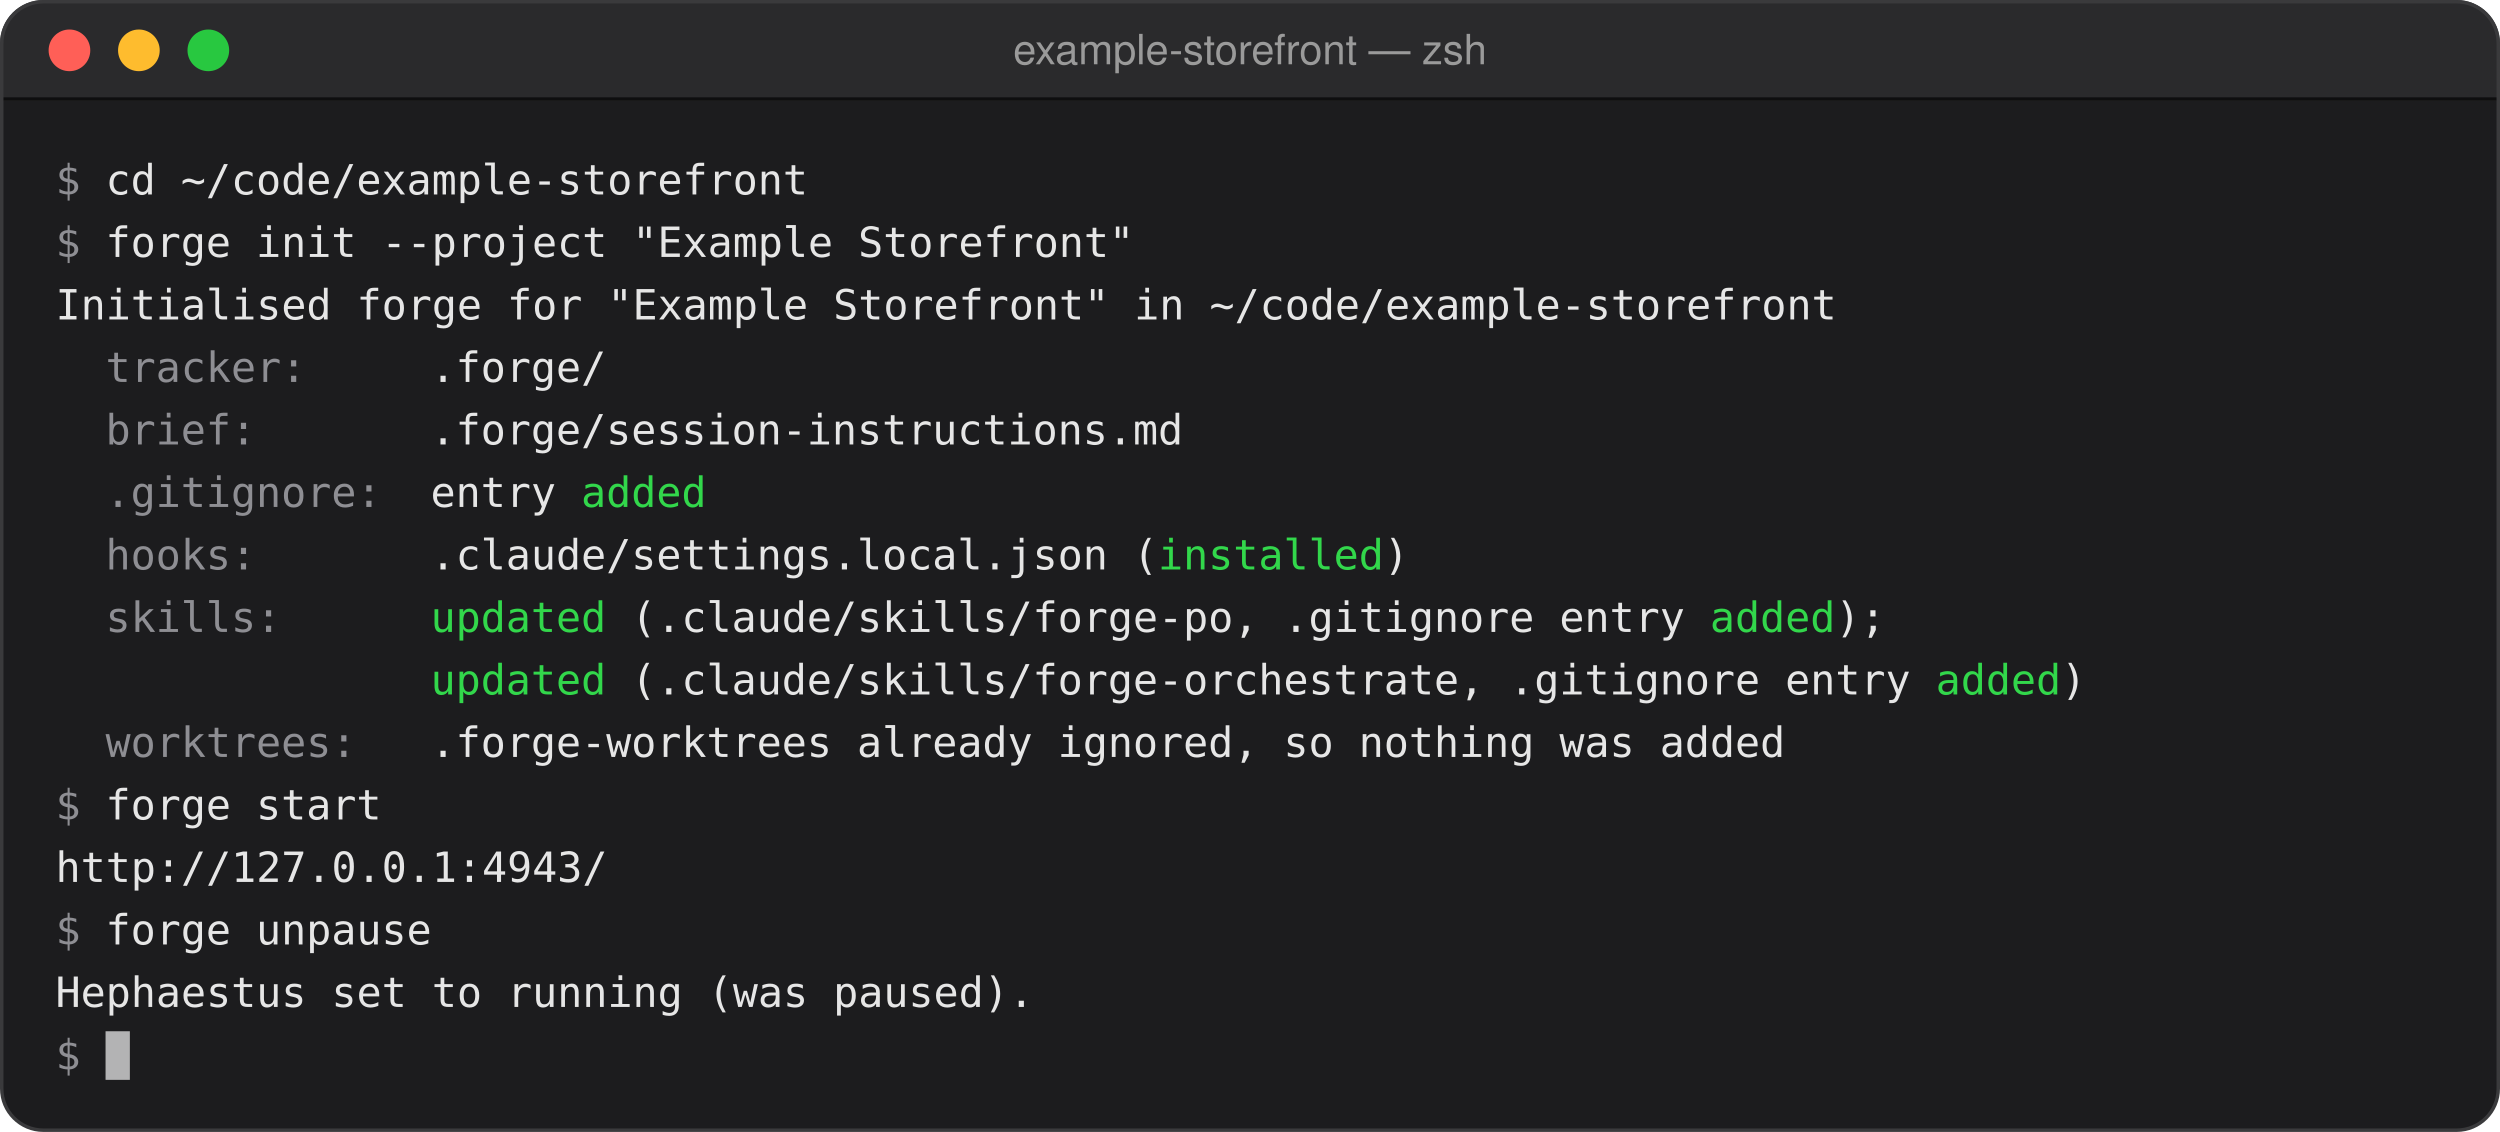
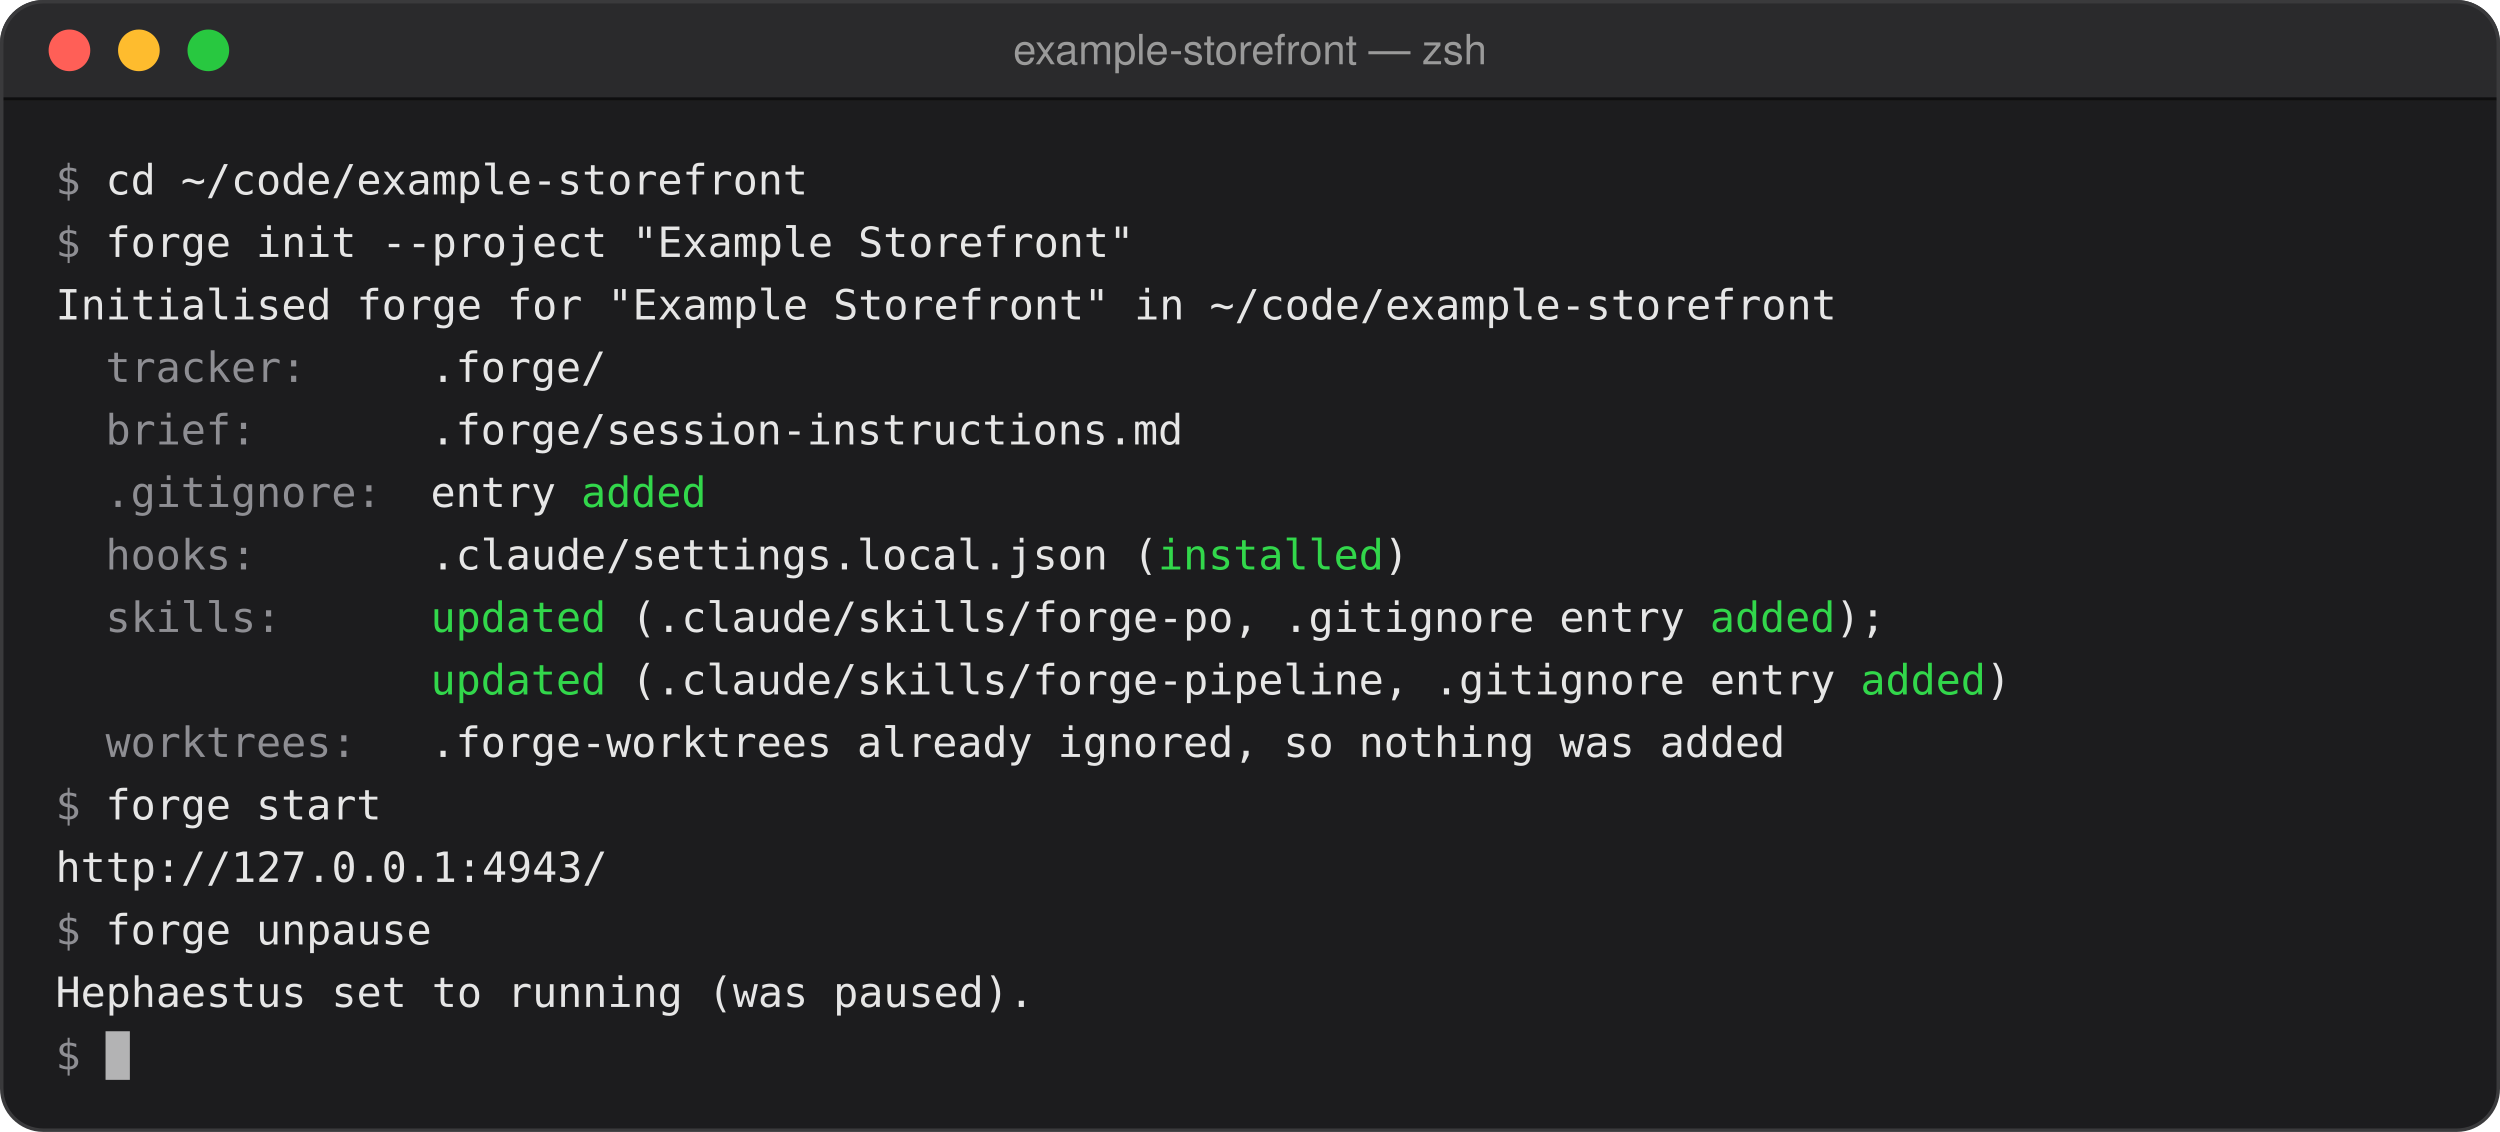
<svg xmlns="http://www.w3.org/2000/svg" width="720" height="326" viewBox="0 0 720 326" role="img">
  <rect x="0.5" y="0.5" width="719" height="325" rx="12" fill="#1C1C1E" stroke="#3A3A3C" />
  <path d="M0.5,28.5 V12.5 A12,12 0 0 1 12.5,0.5 H707.5 A12,12 0 0 1 719.5,12.5 V28.5 Z" fill="#2A2A2C" stroke="#3A3A3C" />
  <line x1="1" y1="28.5" x2="719" y2="28.5" stroke="#0E0E0F" />
  <circle cx="20" cy="14.5" r="6" fill="#FF5F57" />
  <circle cx="40" cy="14.5" r="6" fill="#FEBC2E" />
  <circle cx="60" cy="14.5" r="6" fill="#28C840" />
  <text x="360" y="18.5" text-anchor="middle" font-family="-apple-system,BlinkMacSystemFont,'Segoe UI',Helvetica,Arial,sans-serif" font-size="12" fill="#9a9a9a">example-storefront — zsh</text>
  <g font-family="ui-monospace,'SF Mono',Menlo,Consolas,monospace" font-size="12" fill="#E6E6E6">
    <text x="16" y="56" fill="#8E8E93">$</text>
    <text x="30.4" y="56">cd ~/code/example-storefront</text>
    <text x="16" y="74" fill="#8E8E93">$</text>
    <text x="30.4" y="74">forge init --project "Example Storefront"</text>
    <text x="16" y="92">Initialised forge for "Example Storefront" in ~/code/example-storefront</text>
    <text x="30.4" y="110" fill="#8E8E93">tracker:</text>
    <text x="124" y="110">.forge/</text>
    <text x="30.4" y="128" fill="#8E8E93">brief:</text>
    <text x="124" y="128">.forge/session-instructions.md</text>
    <text x="30.4" y="146" fill="#8E8E93">.gitignore:</text>
    <text x="124" y="146">entry <tspan fill="#32D74B">added</tspan>
    </text>
    <text x="30.4" y="164" fill="#8E8E93">hooks:</text>
    <text x="124" y="164">.claude/settings.local.json (<tspan fill="#32D74B">installed</tspan>)</text>
    <text x="30.4" y="182" fill="#8E8E93">skills:</text>
    <text x="124" y="182">
      <tspan fill="#32D74B">updated</tspan> (.claude/skills/forge-po, .gitignore entry <tspan fill="#32D74B">added</tspan>);</text>
    <text x="124" y="200">
-       <tspan fill="#32D74B">updated</tspan> (.claude/skills/forge-orchestrate, .gitignore entry <tspan fill="#32D74B">added</tspan>)</text>
+       <tspan fill="#32D74B">updated</tspan> (.claude/skills/forge-pipeline, .gitignore entry <tspan fill="#32D74B">added</tspan>)</text>
    <text x="30.4" y="218" fill="#8E8E93">worktrees:</text>
    <text x="124" y="218">.forge-worktrees already ignored, so nothing was added</text>
    <text x="16" y="236" fill="#8E8E93">$</text>
    <text x="30.4" y="236">forge start</text>
    <text x="16" y="254">http://127.0.0.1:4943/</text>
    <text x="16" y="272" fill="#8E8E93">$</text>
    <text x="30.4" y="272">forge unpause</text>
    <text x="16" y="290">Hephaestus set to running (was paused).</text>
    <text x="16" y="308" fill="#8E8E93">$</text>
    <rect x="30.4" y="297" width="7" height="14" fill="#E6E6E6" opacity="0.75" />
  </g>
</svg>
